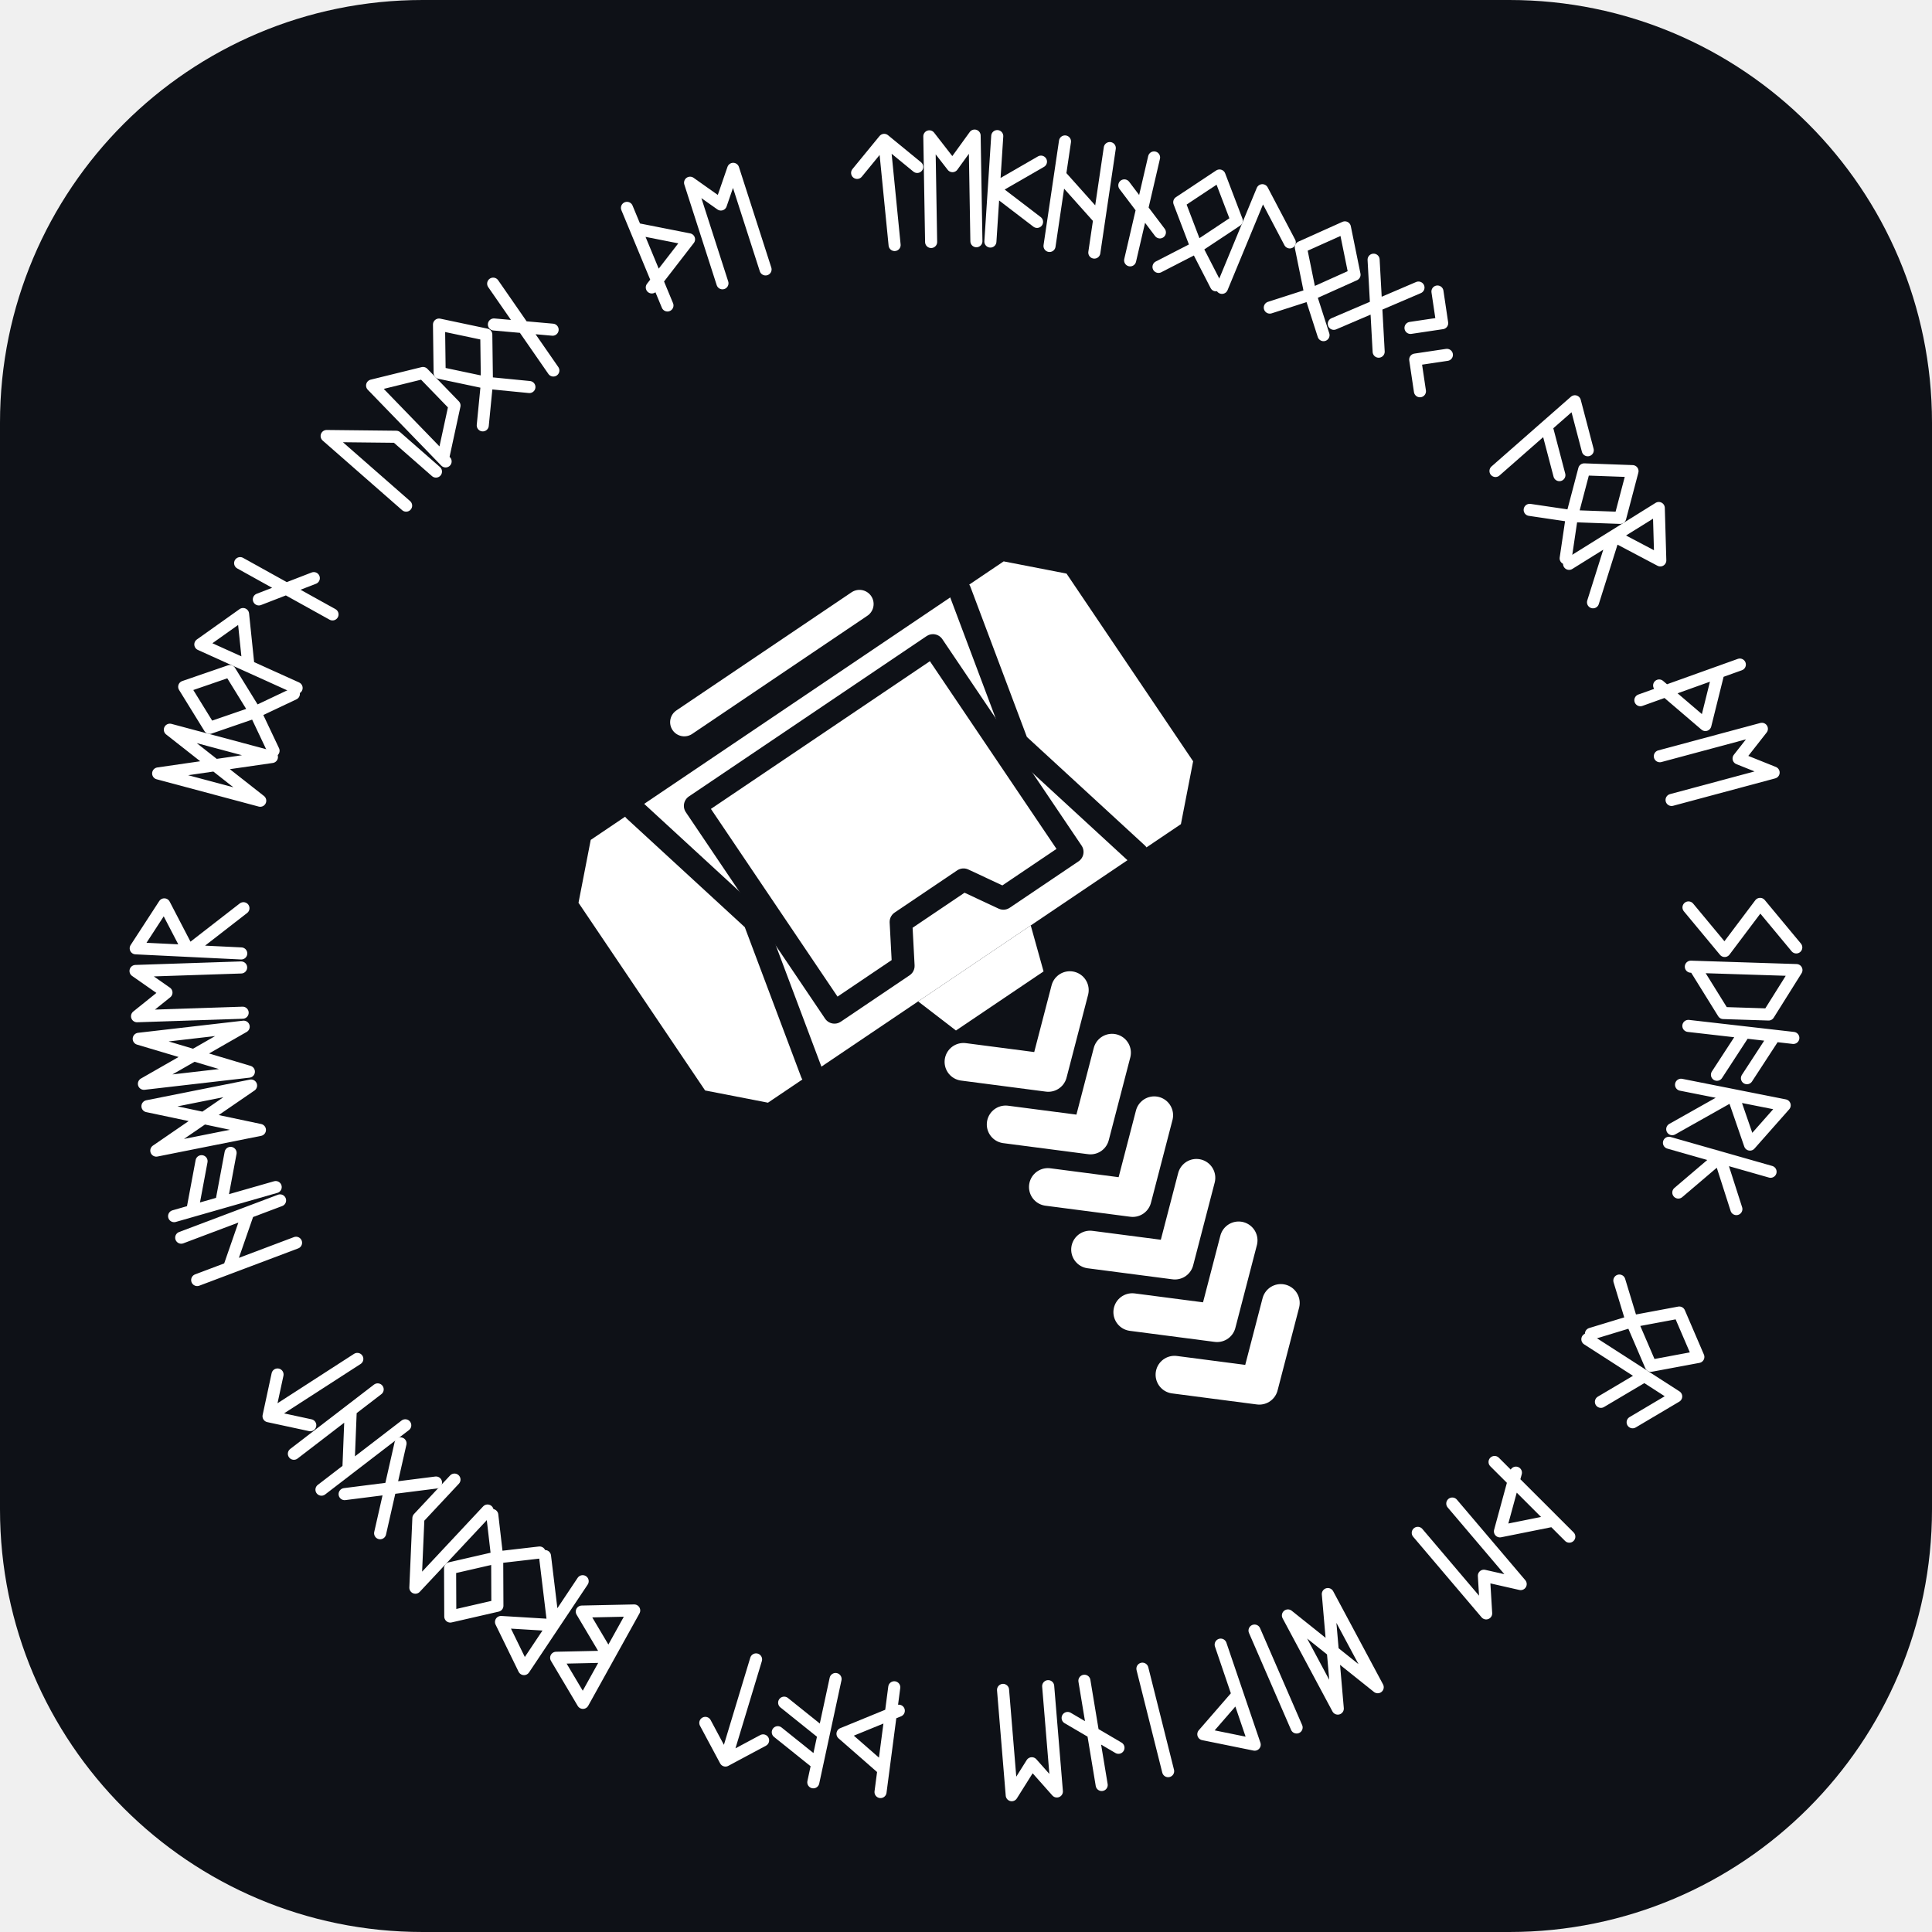
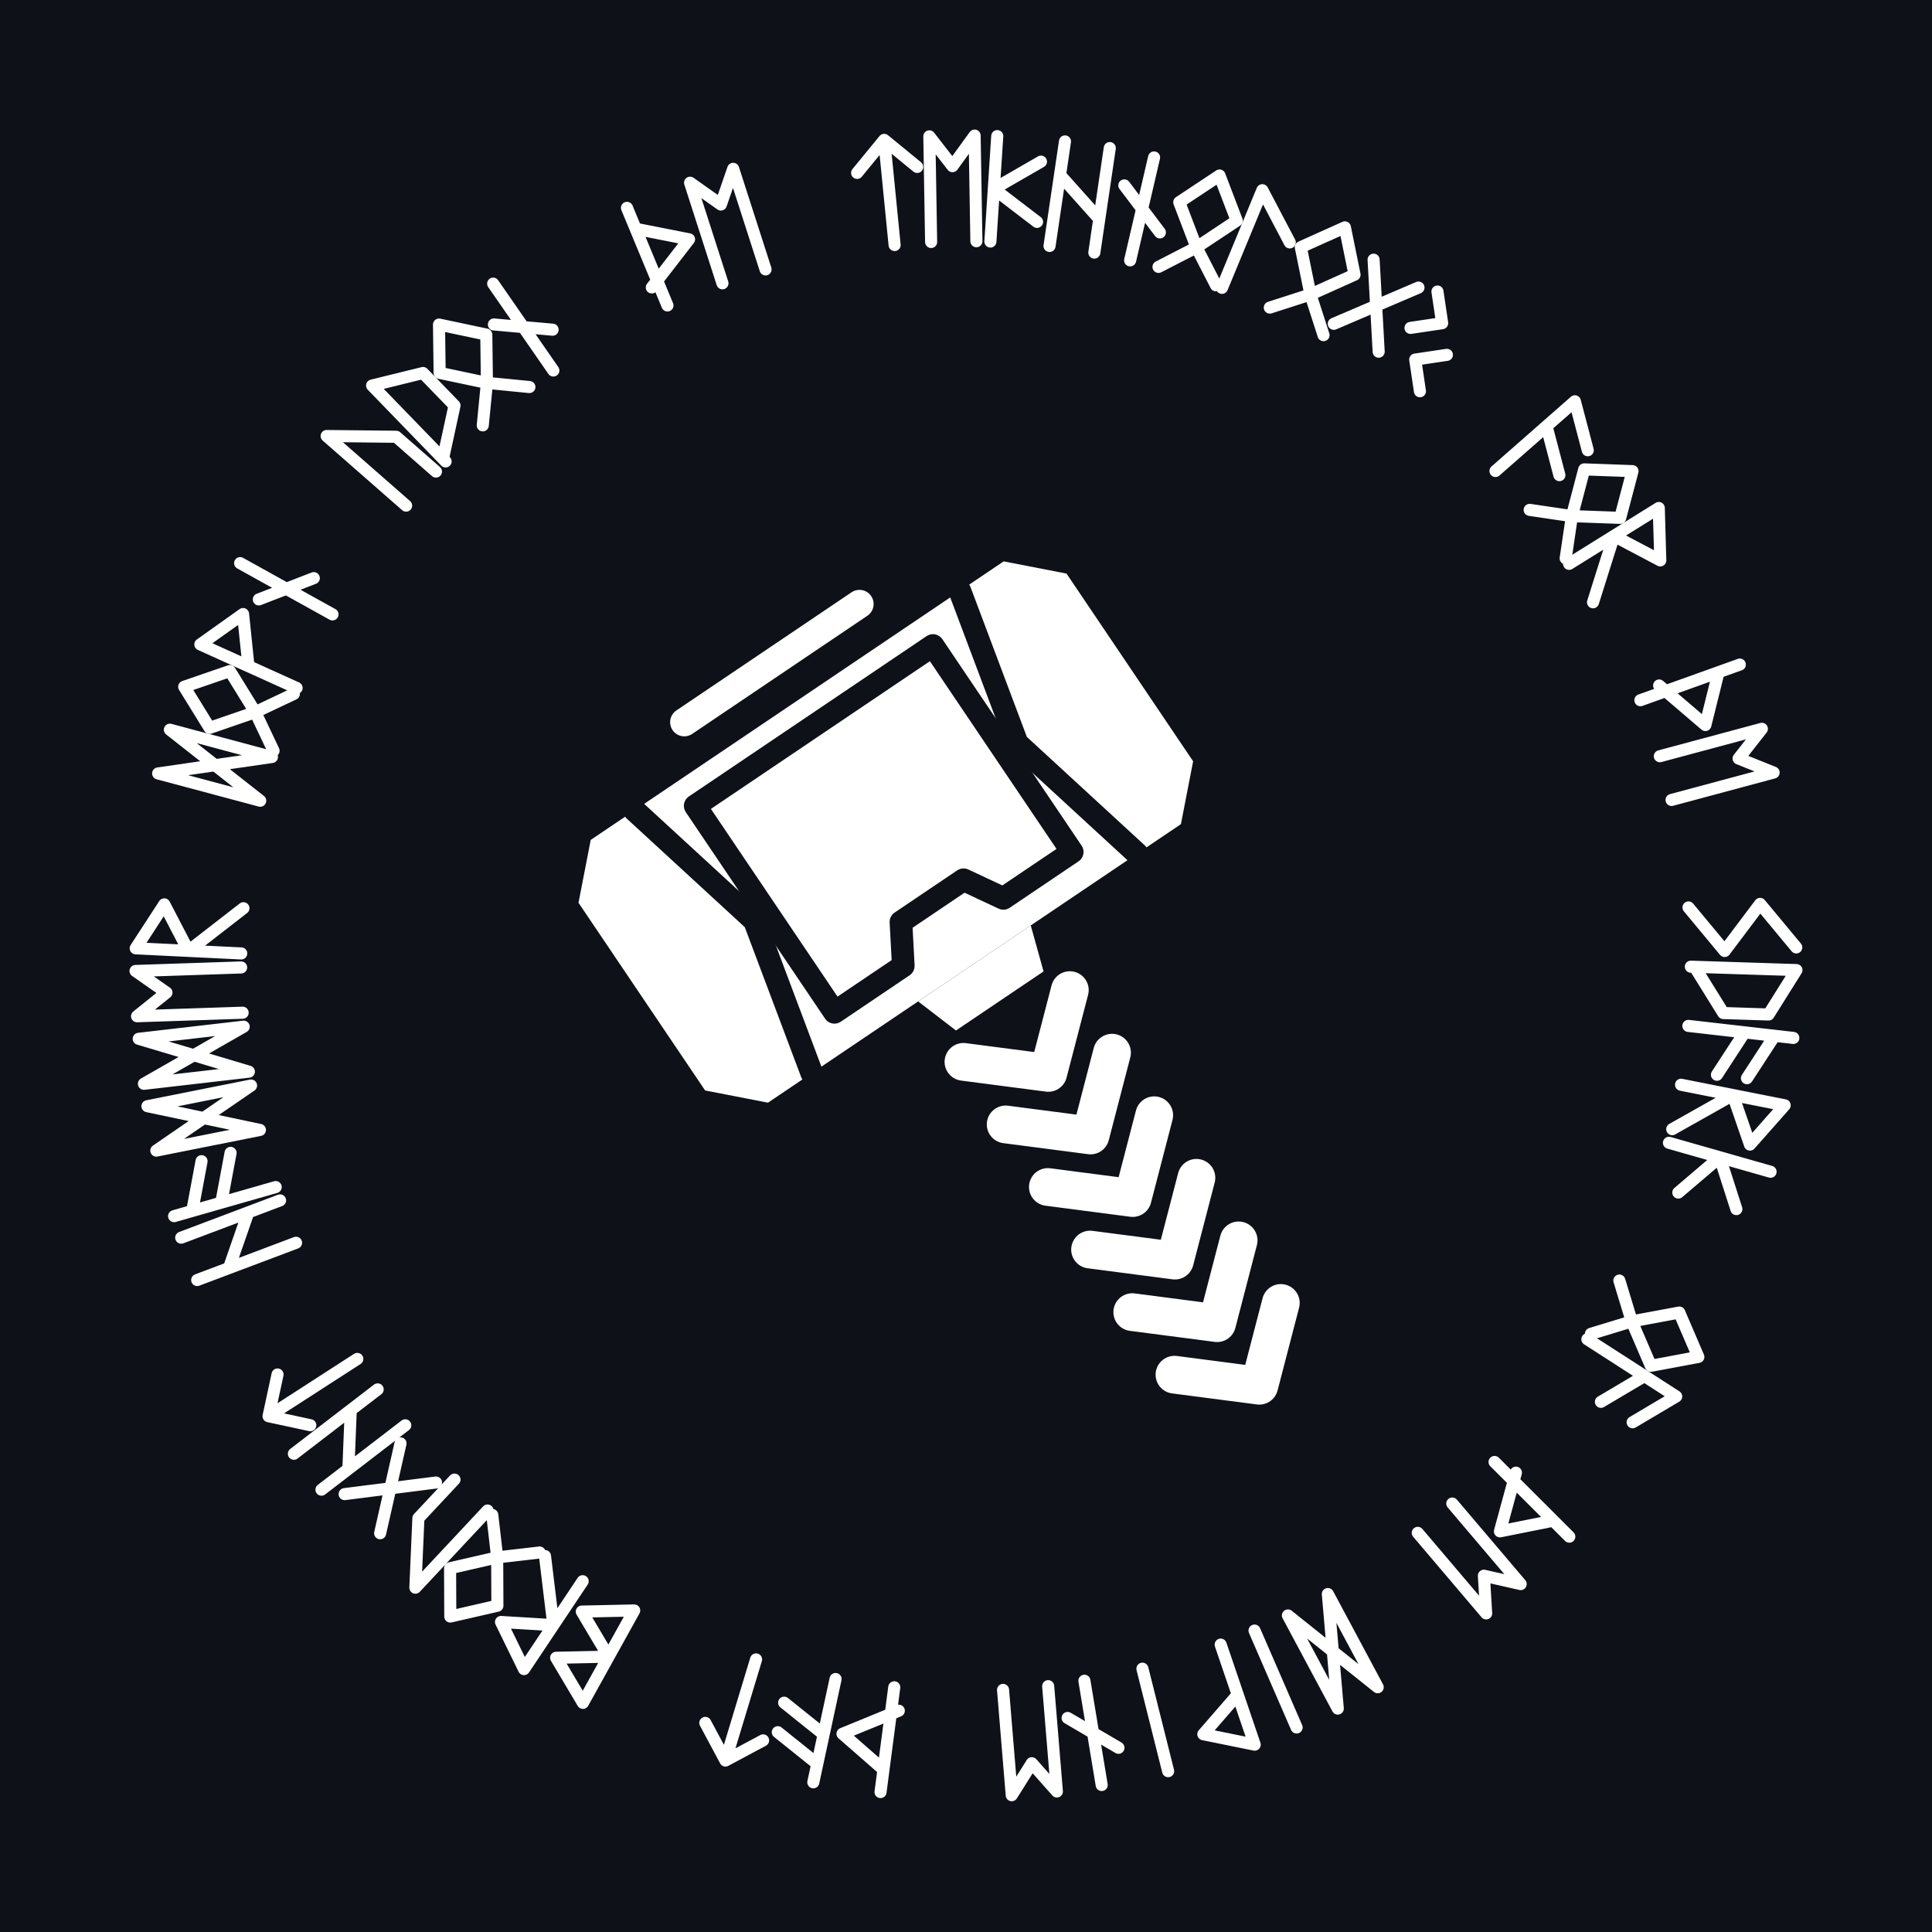
<svg xmlns="http://www.w3.org/2000/svg" viewBox="0 0 512 512" width="512" height="512">
-   <rect width="512" height="512" rx="112" fill="#0e1117" />
+   <rect width="512" height="512" fill="#0e1117" />
  <path d="M 0 14 L 0 -14 M -8 -6 L 0 -14 M 8 -6 L 0 -14" stroke="#ffffff" stroke-width="3.2" stroke-linecap="round" stroke-linejoin="round" fill="none" transform="translate(235.70, 51.00) rotate(-5.66)" />
  <path d="M -6 14 L -6 -14 M 6 14 L 6 -14 M -6 -14 L 0 -6 M 6 -14 L 0 -6" stroke="#ffffff" stroke-width="3.2" stroke-linecap="round" stroke-linejoin="round" fill="none" transform="translate(252.52, 50.03) rotate(-0.97)" />
  <path d="M -6 14 L -6 -14 M -6 0 L 6 -8 M -6 0 L 6 8" stroke="#ffffff" stroke-width="3.2" stroke-linecap="round" stroke-linejoin="round" fill="none" transform="translate(269.36, 50.43) rotate(3.72)" />
  <path d="M -6 14 L -6 -14 M 6 14 L 6 -14 M -6 -5 L 6 5" stroke="#ffffff" stroke-width="3.2" stroke-linecap="round" stroke-linejoin="round" fill="none" transform="translate(286.12, 52.21) rotate(8.41)" />
  <path d="M 0 14 L 0 -14 M -6 -5 L 6 5" stroke="#ffffff" stroke-width="3.2" stroke-linecap="round" stroke-linejoin="round" fill="none" transform="translate(302.67, 55.36) rotate(13.09)" />
  <path d="M 0 -14 L 8 -4 M 8 -4 L 0 6 M 0 6 L -8 -4 M -8 -4 L 0 -14 M 0 6 L -8 14 M 0 6 L 8 14" stroke="#ffffff" stroke-width="3.2" stroke-linecap="round" stroke-linejoin="round" fill="none" transform="translate(318.91, 59.84) rotate(17.78)" />
  <path d="M -6 14 L -6 -14 M -6 -14 L 6 -4" stroke="#ffffff" stroke-width="3.2" stroke-linecap="round" stroke-linejoin="round" fill="none" transform="translate(334.73, 65.64) rotate(22.47)" />
  <path d="M 0 -14 L 8 -4 M 8 -4 L 0 6 M 0 6 L -8 -4 M -8 -4 L 0 -14 M 0 6 L -8 14 M 0 6 L 8 14" stroke="#ffffff" stroke-width="3.2" stroke-linecap="round" stroke-linejoin="round" fill="none" transform="translate(350.02, 72.71) rotate(27.16)" />
  <path d="M -7 -10 L 7 10 M -7 10 L 7 -10" stroke="#ffffff" stroke-width="3.2" stroke-linecap="round" stroke-linejoin="round" fill="none" transform="translate(364.69, 81.01) rotate(31.84)" />
  <path d="M -6 -12 L 0 -6 M 0 -6 L -6 0 M 6 0 L 0 6 M 0 6 L 6 12" stroke="#ffffff" stroke-width="3.2" stroke-linecap="round" stroke-linejoin="round" fill="none" transform="translate(378.62, 90.47) rotate(36.53)" />
  <path d="M -6 14 L -6 -14 M -6 -14 L 6 -8 M -6 -4 L 6 2" stroke="#ffffff" stroke-width="3.2" stroke-linecap="round" stroke-linejoin="round" fill="none" transform="translate(410.80, 120.09) rotate(48.72)" />
  <path d="M 0 -14 L 8 -4 M 8 -4 L 0 6 M 0 6 L -8 -4 M -8 -4 L 0 -14 M 0 6 L -8 14 M 0 6 L 8 14" stroke="#ffffff" stroke-width="3.2" stroke-linecap="round" stroke-linejoin="round" fill="none" transform="translate(421.39, 133.20) rotate(53.41)" />
  <path d="M -6 14 L -6 -14 M -6 -14 L 6 -7 M 6 -7 L -6 0 M -6 0 L 6 14" stroke="#ffffff" stroke-width="3.2" stroke-linecap="round" stroke-linejoin="round" fill="none" transform="translate(430.88, 147.12) rotate(58.09)" />
  <path d="M -6 14 L -6 -14 M -6 -8 L 6 0 M 6 0 L -8 8" stroke="#ffffff" stroke-width="3.2" stroke-linecap="round" stroke-linejoin="round" fill="none" transform="translate(449.92, 186.49) rotate(70.28)" />
  <path d="M -6 14 L -6 -14 M 6 14 L 6 -14 M -6 -14 L 0 -6 M 6 -14 L 0 -6" stroke="#ffffff" stroke-width="3.2" stroke-linecap="round" stroke-linejoin="round" fill="none" transform="translate(454.95, 202.57) rotate(74.97)" />
  <path d="M 6 -14 L -6 -5 M -6 -5 L 6 5 M 6 5 L -6 14" stroke="#ffffff" stroke-width="3.2" stroke-linecap="round" stroke-linejoin="round" fill="none" transform="translate(461.75, 245.78) rotate(87.16)" />
  <path d="M -6 14 L -6 -14 M -6 -14 L 6 -7 M 6 -7 L 6 5 M 6 5 L -6 13" stroke="#ffffff" stroke-width="3.2" stroke-linecap="round" stroke-linejoin="round" fill="none" transform="translate(461.89, 262.63) rotate(91.84)" />
  <path d="M -6 14 L -6 -14 M -6 -9 L 6 -3 M -6 -1 L 6 5" stroke="#ffffff" stroke-width="3.2" stroke-linecap="round" stroke-linejoin="round" fill="none" transform="translate(460.66, 279.43) rotate(96.53)" />
  <path d="M -6 14 L -6 -14 M -6 -14 L 6 -7 M 6 -7 L -6 0 M -6 0 L 6 14" stroke="#ffffff" stroke-width="3.2" stroke-linecap="round" stroke-linejoin="round" fill="none" transform="translate(458.06, 296.08) rotate(101.22)" />
  <path d="M -6 14 L -6 -14 M -6 0 L 6 -8 M -6 0 L 6 8" stroke="#ffffff" stroke-width="3.2" stroke-linecap="round" stroke-linejoin="round" fill="none" transform="translate(454.11, 312.46) rotate(105.91)" />
  <path d="M 0 -14 L 8 -4 M 8 -4 L 0 6 M 0 6 L -8 -4 M -8 -4 L 0 -14 M 0 6 L -8 14 M 0 6 L 8 14" stroke="#ffffff" stroke-width="3.2" stroke-linecap="round" stroke-linejoin="round" fill="none" transform="translate(437.73, 353.01) rotate(118.09)" />
  <path d="M -6 14 L -6 -14 M -6 -14 L 6 -8 M -6 -4 L 6 2" stroke="#ffffff" stroke-width="3.2" stroke-linecap="round" stroke-linejoin="round" fill="none" transform="translate(429.19, 367.54) rotate(122.78)" />
  <path d="M -6 14 L -6 -14 M -6 -8 L 6 0 M 6 0 L -8 8" stroke="#ffffff" stroke-width="3.2" stroke-linecap="round" stroke-linejoin="round" fill="none" transform="translate(401.74, 401.58) rotate(134.97)" />
  <path d="M -6 14 L -6 -14 M 6 14 L 6 -14 M -6 -14 L 0 -6 M 6 -14 L 0 -6" stroke="#ffffff" stroke-width="3.2" stroke-linecap="round" stroke-linejoin="round" fill="none" transform="translate(389.36, 413.01) rotate(139.66)" />
  <path d="M -6 14 L -6 -14 M 6 14 L 6 -14 M -6 -14 L 6 14 M -6 14 L 6 -14" stroke="#ffffff" stroke-width="3.2" stroke-linecap="round" stroke-linejoin="round" fill="none" transform="translate(353.21, 437.62) rotate(151.84)" />
  <path d="M 0 14 L 0 -14" stroke="#ffffff" stroke-width="3.2" stroke-linecap="round" stroke-linejoin="round" fill="none" transform="translate(338.04, 444.96) rotate(156.53)" />
  <path d="M -6 14 L -6 -14 M -6 -14 L 6 -7 M 6 -7 L -6 0" stroke="#ffffff" stroke-width="3.2" stroke-linecap="round" stroke-linejoin="round" fill="none" transform="translate(322.32, 451.03) rotate(161.22)" />
  <path d="M 0 14 L 0 -14" stroke="#ffffff" stroke-width="3.2" stroke-linecap="round" stroke-linejoin="round" fill="none" transform="translate(306.16, 455.80) rotate(165.91)" />
  <path d="M 0 14 L 0 -14 M -6 -5 L 6 5" stroke="#ffffff" stroke-width="3.2" stroke-linecap="round" stroke-linejoin="round" fill="none" transform="translate(289.67, 459.23) rotate(170.59)" />
  <path d="M -6 14 L -6 -14 M 6 14 L 6 -14 M -6 -14 L 0 -6 M 6 -14 L 0 -6" stroke="#ffffff" stroke-width="3.2" stroke-linecap="round" stroke-linejoin="round" fill="none" transform="translate(272.95, 461.30) rotate(175.28)" />
  <path d="M -6 14 L -6 -14 M -6 -8 L 6 0 M 6 0 L -8 8" stroke="#ffffff" stroke-width="3.2" stroke-linecap="round" stroke-linejoin="round" fill="none" transform="translate(229.22, 460.25) rotate(187.47)" />
  <path d="M -6 14 L -6 -14 M -6 -9 L 6 -3 M -6 -1 L 6 5" stroke="#ffffff" stroke-width="3.2" stroke-linecap="round" stroke-linejoin="round" fill="none" transform="translate(212.62, 457.38) rotate(192.16)" />
  <path d="M 0 14 L 0 -14 M -8 -6 L 0 -14 M 8 -6 L 0 -14" stroke="#ffffff" stroke-width="3.2" stroke-linecap="round" stroke-linejoin="round" fill="none" transform="translate(196.31, 453.16) rotate(196.84)" />
  <path d="M -6 14 L -6 -14 M -6 -14 L 6 -7 M 6 -7 L -6 0 M -6 0 L 6 7 M 6 7 L -6 14" stroke="#ffffff" stroke-width="3.2" stroke-linecap="round" stroke-linejoin="round" fill="none" transform="translate(156.03, 436.12) rotate(209.03)" />
  <path d="M -6 14 L -6 -14 M -6 -14 L 6 -7 M 6 -7 L -6 0 M -6 0 L 6 14" stroke="#ffffff" stroke-width="3.2" stroke-linecap="round" stroke-linejoin="round" fill="none" transform="translate(141.65, 427.35) rotate(213.72)" />
  <path d="M 0 -14 L 8 -4 M 8 -4 L 0 6 M 0 6 L -8 -4 M -8 -4 L 0 -14 M 0 6 L -8 14 M 0 6 L 8 14" stroke="#ffffff" stroke-width="3.2" stroke-linecap="round" stroke-linejoin="round" fill="none" transform="translate(128.03, 417.43) rotate(218.41)" />
  <path d="M -6 14 L -6 -14 M -6 -14 L 6 0 M 6 0 L 6 14" stroke="#ffffff" stroke-width="3.2" stroke-linecap="round" stroke-linejoin="round" fill="none" transform="translate(115.26, 406.43) rotate(223.09)" />
  <path d="M -7 -10 L 7 10 M -7 10 L 7 -10" stroke="#ffffff" stroke-width="3.2" stroke-linecap="round" stroke-linejoin="round" fill="none" transform="translate(103.44, 394.42) rotate(227.78)" />
  <path d="M -6 14 L -6 -14 M 6 14 L 6 -14 M -6 -5 L 6 5" stroke="#ffffff" stroke-width="3.2" stroke-linecap="round" stroke-linejoin="round" fill="none" transform="translate(92.64, 381.49) rotate(232.47)" />
  <path d="M 0 14 L 0 -14 M -8 -6 L 0 -14 M 8 -6 L 0 -14" stroke="#ffffff" stroke-width="3.2" stroke-linecap="round" stroke-linejoin="round" fill="none" transform="translate(82.93, 367.72) rotate(237.16)" />
  <path d="M -6 14 L -6 -14 M 6 14 L 6 -14 M -6 -5 L 6 5" stroke="#ffffff" stroke-width="3.2" stroke-linecap="round" stroke-linejoin="round" fill="none" transform="translate(63.24, 328.67) rotate(249.34)" />
  <path d="M -6 14 L -6 -14 M -6 -9 L 6 -3 M -6 -1 L 6 5" stroke="#ffffff" stroke-width="3.2" stroke-linecap="round" stroke-linejoin="round" fill="none" transform="translate(57.95, 312.67) rotate(254.03)" />
  <path d="M -6 14 L -6 -14 M 6 14 L 6 -14 M -6 -14 L 6 14 M -6 14 L 6 -14" stroke="#ffffff" stroke-width="3.2" stroke-linecap="round" stroke-linejoin="round" fill="none" transform="translate(53.98, 296.30) rotate(258.72)" />
  <path d="M -6 14 L -6 -14 M 6 14 L 6 -14 M -6 -14 L 6 14 M -6 14 L 6 -14" stroke="#ffffff" stroke-width="3.2" stroke-linecap="round" stroke-linejoin="round" fill="none" transform="translate(51.36, 279.65) rotate(263.41)" />
  <path d="M -6 14 L -6 -14 M 6 14 L 6 -14 M -6 -14 L 0 -6 M 6 -14 L 0 -6" stroke="#ffffff" stroke-width="3.2" stroke-linecap="round" stroke-linejoin="round" fill="none" transform="translate(50.11, 262.85) rotate(268.09)" />
  <path d="M -6 14 L -6 -14 M -6 -14 L 6 -7 M 6 -7 L -6 0 M -6 0 L 6 14" stroke="#ffffff" stroke-width="3.2" stroke-linecap="round" stroke-linejoin="round" fill="none" transform="translate(50.24, 246.00) rotate(272.78)" />
  <path d="M -6 14 L -6 -14 M 6 14 L 6 -14 M -6 -14 L 6 14 M -6 14 L 6 -14" stroke="#ffffff" stroke-width="3.2" stroke-linecap="round" stroke-linejoin="round" fill="none" transform="translate(56.99, 202.79) rotate(284.97)" />
  <path d="M 0 -14 L 8 -4 M 8 -4 L 0 6 M 0 6 L -8 -4 M -8 -4 L 0 -14 M 0 6 L -8 14 M 0 6 L 8 14" stroke="#ffffff" stroke-width="3.2" stroke-linecap="round" stroke-linejoin="round" fill="none" transform="translate(62.00, 186.71) rotate(289.66)" />
  <path d="M -6 14 L -6 -14 M -6 -14 L 6 -7 M 6 -7 L -6 0" stroke="#ffffff" stroke-width="3.2" stroke-linecap="round" stroke-linejoin="round" fill="none" transform="translate(68.32, 171.08) rotate(294.34)" />
  <path d="M 0 14 L 0 -14 M -6 -5 L 6 5" stroke="#ffffff" stroke-width="3.2" stroke-linecap="round" stroke-linejoin="round" fill="none" transform="translate(75.88, 156.03) rotate(299.03)" />
  <path d="M -6 14 L -6 -14 M -6 -14 L 6 0 M 6 0 L 6 14" stroke="#ffffff" stroke-width="3.2" stroke-linecap="round" stroke-linejoin="round" fill="none" transform="translate(101.05, 120.26) rotate(311.22)" />
  <path d="M -6 14 L -6 -14 M -6 -14 L 6 -7 M 6 -7 L 6 5 M 6 5 L -6 13" stroke="#ffffff" stroke-width="3.2" stroke-linecap="round" stroke-linejoin="round" fill="none" transform="translate(112.66, 108.05) rotate(315.91)" />
  <path d="M 0 -14 L 8 -4 M 8 -4 L 0 6 M 0 6 L -8 -4 M -8 -4 L 0 -14 M 0 6 L -8 14 M 0 6 L 8 14" stroke="#ffffff" stroke-width="3.2" stroke-linecap="round" stroke-linejoin="round" fill="none" transform="translate(125.23, 96.83) rotate(320.59)" />
  <path d="M 0 14 L 0 -14 M -6 -5 L 6 5" stroke="#ffffff" stroke-width="3.2" stroke-linecap="round" stroke-linejoin="round" fill="none" transform="translate(138.67, 86.68) rotate(325.28)" />
  <path d="M -6 14 L -6 -14 M -6 -8 L 6 0 M 6 0 L -8 8" stroke="#ffffff" stroke-width="3.2" stroke-linecap="round" stroke-linejoin="round" fill="none" transform="translate(177.06, 65.72) rotate(337.47)" />
  <path d="M -6 14 L -6 -14 M 6 14 L 6 -14 M -6 -14 L 0 -6 M 6 -14 L 0 -6" stroke="#ffffff" stroke-width="3.2" stroke-linecap="round" stroke-linejoin="round" fill="none" transform="translate(192.88, 59.91) rotate(342.16)" />
  <g transform="translate(256, 252) rotate(-34)">
    <path d="M-28 -92 L28 -92" stroke="#ffffff" stroke-width="7.5" stroke-linecap="round" />
    <polygon points="-66,-80 66,-80 78,-68 78,-8 66,4 -66,4 -78,-8 -78,-68" fill="#ffffff" />
    <path d="M-52 -80 L-42 -38 L-52 4" fill="none" stroke="#0e1117" stroke-width="6" stroke-linecap="round" stroke-linejoin="round" />
    <path d="M52 -80 L42 -38 L52 4" fill="none" stroke="#0e1117" stroke-width="6" stroke-linecap="round" stroke-linejoin="round" />
    <path d="M-38 -72 L38 -72 L38 -6 L16 -6 L10 -16 L-10 -16 L-16 -6 L-38 -6 Z" fill="none" stroke="#0e1117" stroke-width="6" stroke-linecap="round" stroke-linejoin="round" />
    <polygon points="-18,4 18,4 14,16 -14,16" fill="#ffffff" />
    <g stroke="#ffffff" stroke-width="10" stroke-linecap="round" stroke-linejoin="round" fill="none">
      <path d="M-17 24 L0 39 L17 24" />
      <path d="M-17 44 L0 59 L17 44" />
      <path d="M-17 64 L0 79 L17 64" />
      <path d="M-17 84 L0 99 L17 84" />
      <path d="M-17 104 L0 119 L17 104" />
      <path d="M-17 124 L0 139 L17 124" />
    </g>
  </g>
</svg>
